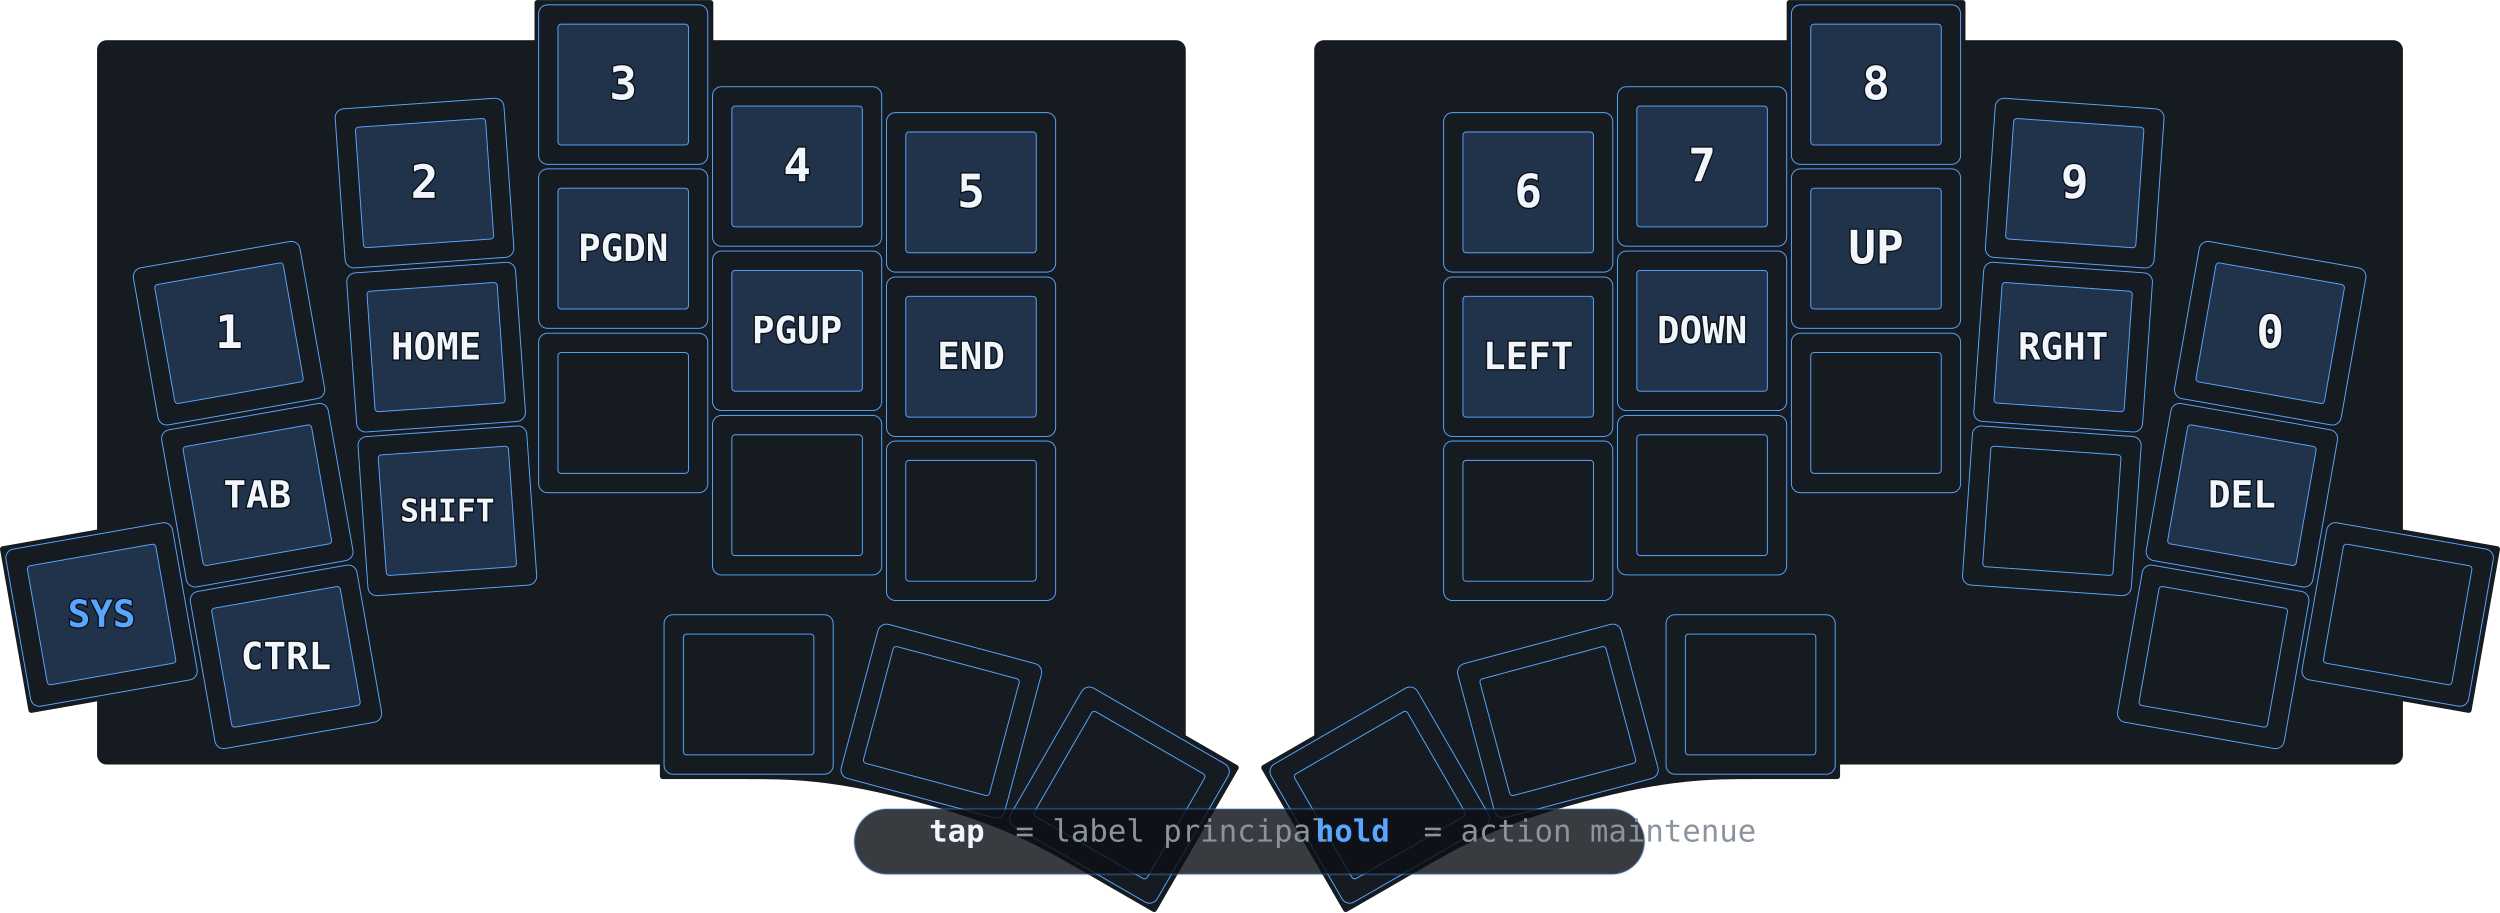
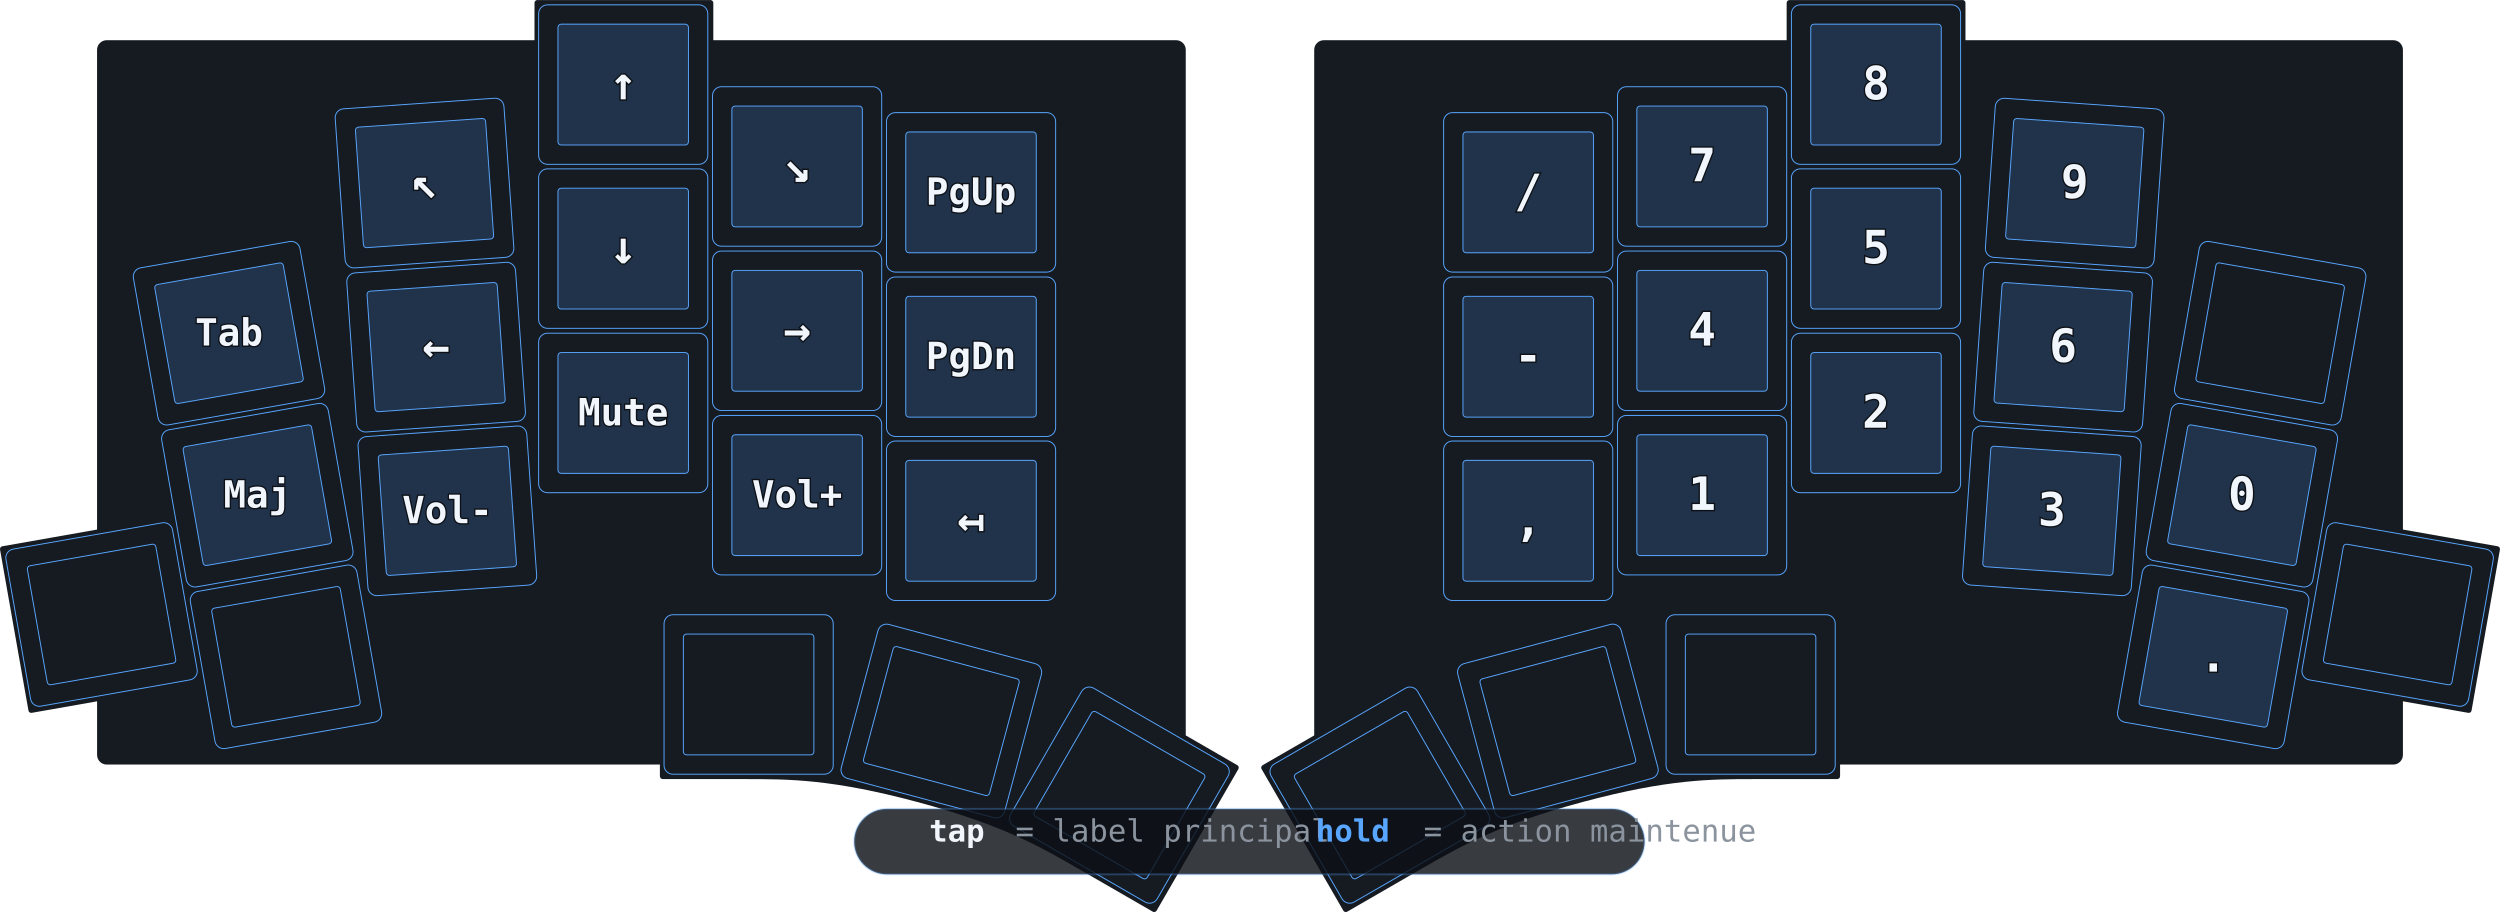
<svg xmlns="http://www.w3.org/2000/svg" width="258.64mm" height="94.36mm" viewBox="0 0 733.16 267.46">
  <defs>
    <style>
      .cls-1 {
        fill: #161b22;
      }

      .cls-2 {
        fill: none;
        stroke: #58a6ff;
        stroke-miterlimit: 10;
        stroke-width: .28px;
      }
    </style>
  </defs>
  <g id="Shape">
    <path class="cls-1" d="M.69,160.19l27.77-4.9V14.61c0-1.57,1.27-2.83,2.83-2.83h125.46V.84c0-.46,.38-.84,.84-.84h50.76c.46,0,.84,.38,.84,.84V11.78h135.72c1.57,0,2.83,1.27,2.83,2.83V215.66l15.12,8.73c.4,.23,.54,.74,.31,1.14l-23.97,41.51c-.23,.4-.74,.54-1.14,.31-2.77-1.6-13.03-7.52-21.72-12.54-11.22-6.48-22.44-12.96-47.42-19.65s-37.59-6.69-50.19-6.69c-10.77,0-21.38,0-24.37,0-.46,0-.84-.38-.84-.84v-3.42H31.3c-1.57,0-2.83-1.27-2.83-2.83v-15.72l-19.16,3.38c-.46,.08-.89-.22-.97-.68L.01,161.16c-.08-.46,.22-.89,.68-.97Z" />
    <path class="cls-1" d="M732.46,160.19l-27.77-4.9V14.61c0-1.57-1.27-2.83-2.83-2.83h-125.46V.84c0-.46-.38-.84-.84-.84h-50.76c-.46,0-.84,.38-.84,.84V11.78h-135.72c-1.57,0-2.83,1.27-2.83,2.83V215.66l-15.12,8.73c-.4,.23-.54,.74-.31,1.14l23.97,41.51c.23,.4,.74,.54,1.14,.31,2.77-1.6,13.03-7.52,21.72-12.54,11.22-6.48,22.44-12.96,47.42-19.65s37.59-6.69,50.19-6.69c10.77,0,21.38,0,24.37,0,.46,0,.84-.38,.84-.84v-3.42h162.23c1.57,0,2.83-1.27,2.83-2.83v-15.72l19.16,3.38c.46,.08,.89-.22,.97-.68l8.32-47.2c.08-.46-.22-.89-.68-.97Z" />
  </g>
  <g id="Keys_Kopie" data-name="Keys Kopie">
    <g id="Keycaps">
      <rect class="cls-2" x="259.97" y="33.02" width="49.61" height="46.77" rx="2.61" ry="2.61" />
      <rect class="cls-2" x="259.97" y="81.22" width="49.61" height="46.77" rx="2.61" ry="2.61" />
      <rect class="cls-2" x="259.97" y="129.33" width="49.61" height="46.77" rx="2.61" ry="2.61" />
      <rect class="cls-2" x="208.96" y="25.42" width="49.61" height="46.77" rx="2.61" ry="2.61" />
      <rect class="cls-2" x="208.96" y="73.62" width="49.61" height="46.77" rx="2.61" ry="2.61" />
      <rect class="cls-2" x="208.96" y="121.82" width="49.61" height="46.77" rx="2.61" ry="2.61" />
      <rect class="cls-2" x="157.96" y="1.41" width="49.61" height="46.77" rx="2.61" ry="2.61" />
      <rect class="cls-2" x="157.96" y="49.51" width="49.61" height="46.77" rx="2.61" ry="2.61" />
      <rect class="cls-2" x="157.96" y="97.71" width="49.61" height="46.77" rx="2.61" ry="2.61" />
      <rect class="cls-2" x="194.74" y="180.27" width="49.61" height="46.77" rx="2.61" ry="2.61" />
      <rect class="cls-2" x="99.69" y="30.3" width="49.61" height="46.77" rx="2.61" ry="2.61" transform="translate(-3.44 8.81) rotate(-4)" />
      <rect class="cls-2" x="103.09" y="78.41" width="49.61" height="46.77" rx="2.61" ry="2.61" transform="translate(-6.79 9.17) rotate(-4)" />
      <rect class="cls-2" x="106.39" y="126.41" width="49.61" height="46.77" rx="2.61" ry="2.61" transform="translate(-10.13 9.52) rotate(-4)" />
      <rect class="cls-2" x="42.36" y="74.32" width="49.61" height="46.77" rx="2.61" ry="2.61" transform="translate(-15.95 13.15) rotate(-10)" />
      <rect class="cls-2" x="50.66" y="121.83" width="49.61" height="46.77" rx="2.61" ry="2.61" transform="translate(-24.07 15.31) rotate(-10)" />
      <rect class="cls-2" x="59.06" y="169.23" width="49.61" height="46.77" rx="2.61" ry="2.61" transform="translate(-32.17 17.49) rotate(-10)" />
      <rect class="cls-2" x="252.67" y="186.64" width="46.77" height="49.61" rx="2.61" ry="2.61" transform="translate(.37 423.37) rotate(-75)" />
      <rect class="cls-2" x="304.89" y="208.37" width="46.77" height="49.61" rx="2.61" ry="2.61" transform="translate(-37.79 400.88) rotate(-60)" />
      <rect class="cls-2" x="4.98" y="156.81" width="49.61" height="46.77" rx="2.61" ry="2.61" transform="translate(-30.84 7.91) rotate(-10)" />
    </g>
    <g>
      <rect class="cls-2" x="265.63" y="38.69" width="38.27" height="35.43" rx=".95" ry=".95" />
      <rect class="cls-2" x="265.63" y="86.89" width="38.27" height="35.43" rx=".95" ry=".95" />
      <rect class="cls-2" x="265.63" y="135" width="38.27" height="35.43" rx=".95" ry=".95" />
      <rect class="cls-2" x="214.63" y="31.09" width="38.27" height="35.43" rx=".95" ry=".95" />
      <rect class="cls-2" x="214.63" y="79.29" width="38.27" height="35.43" rx=".95" ry=".95" />
      <rect class="cls-2" x="214.63" y="127.49" width="38.27" height="35.43" rx=".95" ry=".95" />
      <rect class="cls-2" x="163.63" y="7.08" width="38.27" height="35.43" rx=".95" ry=".95" />
      <rect class="cls-2" x="163.63" y="55.18" width="38.27" height="35.43" rx=".95" ry=".95" />
      <rect class="cls-2" x="163.63" y="103.38" width="38.27" height="35.43" rx=".95" ry=".95" />
      <rect class="cls-2" x="200.41" y="185.94" width="38.27" height="35.43" rx=".95" ry=".95" />
      <rect class="cls-2" x="105.36" y="35.97" width="38.27" height="35.43" rx=".95" ry=".95" transform="translate(-3.44 8.81) rotate(-4)" />
      <rect class="cls-2" x="108.76" y="84.07" width="38.27" height="35.43" rx=".95" ry=".95" transform="translate(-6.79 9.17) rotate(-4)" />
      <rect class="cls-2" x="112.06" y="132.08" width="38.27" height="35.43" rx=".95" ry=".95" transform="translate(-10.13 9.52) rotate(-4)" />
      <rect class="cls-2" x="48.03" y="79.99" width="38.27" height="35.43" rx=".95" ry=".95" transform="translate(-15.95 13.15) rotate(-10)" />
      <rect class="cls-2" x="56.33" y="127.5" width="38.27" height="35.43" rx=".95" ry=".95" transform="translate(-24.07 15.31) rotate(-10)" />
      <rect class="cls-2" x="64.73" y="174.9" width="38.27" height="35.43" rx=".95" ry=".95" transform="translate(-32.17 17.49) rotate(-10)" />
      <rect class="cls-2" x="258.34" y="192.31" width="35.43" height="38.27" rx=".95" ry=".95" transform="translate(.37 423.37) rotate(-75)" />
      <rect class="cls-2" x="310.56" y="214.04" width="35.43" height="38.27" rx=".95" ry=".95" transform="translate(-37.79 400.88) rotate(-60)" />
      <rect class="cls-2" x="10.65" y="162.48" width="38.27" height="35.43" rx=".95" ry=".95" transform="translate(-30.84 7.91) rotate(-10)" />
    </g>
    <g id="Keycaps-2" data-name="Keycaps">
      <rect class="cls-2" x="423.36" y="33.02" width="49.61" height="46.77" rx="2.61" ry="2.61" />
      <rect class="cls-2" x="423.36" y="81.22" width="49.61" height="46.77" rx="2.61" ry="2.61" />
      <rect class="cls-2" x="423.36" y="129.33" width="49.61" height="46.77" rx="2.61" ry="2.61" />
      <rect class="cls-2" x="474.36" y="25.42" width="49.61" height="46.77" rx="2.61" ry="2.61" />
      <rect class="cls-2" x="474.36" y="73.62" width="49.61" height="46.77" rx="2.61" ry="2.61" />
      <rect class="cls-2" x="474.36" y="121.82" width="49.61" height="46.77" rx="2.61" ry="2.61" />
      <rect class="cls-2" x="525.36" y="1.41" width="49.61" height="46.77" rx="2.61" ry="2.61" />
      <rect class="cls-2" x="525.36" y="49.51" width="49.61" height="46.77" rx="2.61" ry="2.61" />
      <rect class="cls-2" x="525.36" y="97.71" width="49.61" height="46.77" rx="2.61" ry="2.61" />
      <rect class="cls-2" x="488.59" y="180.27" width="49.61" height="46.77" rx="2.61" ry="2.61" />
      <rect class="cls-2" x="585.05" y="28.89" width="46.77" height="49.61" rx="2.61" ry="2.61" transform="translate(512.43 656.9) rotate(-86)" />
      <rect class="cls-2" x="581.65" y="76.99" width="46.77" height="49.61" rx="2.61" ry="2.61" transform="translate(461.29 698.25) rotate(-86)" />
      <rect class="cls-2" x="578.35" y="124.99" width="46.77" height="49.61" rx="2.61" ry="2.61" transform="translate(410.33 739.61) rotate(-86)" />
      <rect class="cls-2" x="642.38" y="72.9" width="46.77" height="49.61" rx="2.61" ry="2.61" transform="translate(453.94 736.4) rotate(-80)" />
      <rect class="cls-2" x="634.08" y="120.41" width="46.77" height="49.61" rx="2.61" ry="2.61" transform="translate(400.29 767.48) rotate(-80)" />
      <rect class="cls-2" x="625.68" y="167.81" width="46.77" height="49.61" rx="2.61" ry="2.61" transform="translate(346.67 798.38) rotate(-80)" />
      <rect class="cls-2" x="432.07" y="188.06" width="49.61" height="46.77" rx="2.61" ry="2.61" transform="translate(-39.16 125.45) rotate(-15)" />
      <rect class="cls-2" x="379.85" y="209.78" width="49.61" height="46.77" rx="2.61" ry="2.61" transform="translate(-62.37 233.57) rotate(-30)" />
      <rect class="cls-2" x="679.76" y="155.39" width="46.77" height="49.61" rx="2.61" ry="2.61" transform="translate(403.59 841.37) rotate(-80)" />
    </g>
    <g>
      <rect class="cls-2" x="429.03" y="38.69" width="38.27" height="35.43" rx=".95" ry=".95" />
      <rect class="cls-2" x="429.03" y="86.89" width="38.27" height="35.43" rx=".95" ry=".95" />
      <rect class="cls-2" x="429.03" y="135" width="38.27" height="35.43" rx=".95" ry=".95" />
      <rect class="cls-2" x="480.03" y="31.09" width="38.27" height="35.43" rx=".95" ry=".95" />
      <rect class="cls-2" x="480.03" y="79.29" width="38.27" height="35.43" rx=".95" ry=".95" />
      <rect class="cls-2" x="480.03" y="127.49" width="38.27" height="35.43" rx=".95" ry=".95" />
      <rect class="cls-2" x="531.03" y="7.08" width="38.27" height="35.43" rx=".95" ry=".95" />
      <rect class="cls-2" x="531.03" y="55.18" width="38.27" height="35.43" rx=".95" ry=".95" />
      <rect class="cls-2" x="531.03" y="103.38" width="38.27" height="35.43" rx=".95" ry=".95" />
      <rect class="cls-2" x="494.25" y="185.94" width="38.27" height="35.43" rx=".95" ry=".95" />
      <rect class="cls-2" x="590.72" y="34.56" width="35.43" height="38.27" rx=".95" ry=".95" transform="translate(512.44 656.9) rotate(-86)" />
      <rect class="cls-2" x="587.32" y="82.66" width="35.43" height="38.27" rx=".95" ry=".95" transform="translate(461.29 698.25) rotate(-86)" />
      <rect class="cls-2" x="584.02" y="130.66" width="35.43" height="38.27" rx=".95" ry=".95" transform="translate(410.33 739.61) rotate(-86)" />
      <rect class="cls-2" x="648.05" y="78.57" width="35.43" height="38.27" rx=".95" ry=".95" transform="translate(453.93 736.39) rotate(-80)" />
      <rect class="cls-2" x="639.75" y="126.08" width="35.43" height="38.27" rx=".95" ry=".95" transform="translate(400.29 767.47) rotate(-80)" />
      <rect class="cls-2" x="631.35" y="173.48" width="35.43" height="38.27" rx=".95" ry=".95" transform="translate(346.67 798.37) rotate(-80)" />
      <rect class="cls-2" x="437.73" y="193.73" width="38.27" height="35.43" rx=".95" ry=".95" transform="translate(-39.16 125.46) rotate(-15)" />
      <rect class="cls-2" x="385.52" y="215.45" width="38.27" height="35.43" rx=".95" ry=".95" transform="translate(-62.37 233.57) rotate(-30)" />
      <rect class="cls-2" x="685.43" y="161.06" width="35.43" height="38.27" rx=".95" ry=".95" transform="translate(403.59 841.37) rotate(-80)" />
    </g>
  </g>
  <g id="Readme_Overlay_nav">
    <rect x="265.63" y="38.69" width="38.27" height="35.43" rx=".95" ry=".95" fill="#58a6ff" fill-opacity="0.18" stroke="none" />
-     <text x="284.77" y="56.91" fill="#f0f6fc" font-family="'DejaVu Sans Mono', 'SFMono-Regular', Consolas, monospace" font-size="13.5" font-weight="700" text-anchor="middle" dominant-baseline="middle" stroke="#0d1117" stroke-width=".8" paint-order="stroke fill">5</text>
+     <text x="284.77" y="56.91" fill="#f0f6fc" font-family="'DejaVu Sans Mono', 'SFMono-Regular', Consolas, monospace" font-size="11" font-weight="700" text-anchor="middle" dominant-baseline="middle" stroke="#0d1117" stroke-width=".8" paint-order="stroke fill">PgUp</text>
    <rect x="265.63" y="86.89" width="38.27" height="35.43" rx=".95" ry=".95" fill="#58a6ff" fill-opacity="0.18" stroke="none" />
-     <text x="284.77" y="105.11" fill="#f0f6fc" font-family="'DejaVu Sans Mono', 'SFMono-Regular', Consolas, monospace" font-size="11" font-weight="700" text-anchor="middle" dominant-baseline="middle" stroke="#0d1117" stroke-width=".8" paint-order="stroke fill">END</text>
+     <text x="284.77" y="105.11" fill="#f0f6fc" font-family="'DejaVu Sans Mono', 'SFMono-Regular', Consolas, monospace" font-size="11" font-weight="700" text-anchor="middle" dominant-baseline="middle" stroke="#0d1117" stroke-width=".8" paint-order="stroke fill">PgDn</text>
+     <rect x="265.63" y="135" width="38.27" height="35.43" rx=".95" ry=".95" fill="#58a6ff" fill-opacity="0.18" stroke="none" />
+     <text x="284.77" y="153.22" fill="#f0f6fc" font-family="'DejaVu Sans Mono', 'SFMono-Regular', Consolas, monospace" font-size="13.5" font-weight="700" text-anchor="middle" dominant-baseline="middle" stroke="#0d1117" stroke-width=".8" paint-order="stroke fill">↤</text>
    <rect x="214.63" y="31.09" width="38.27" height="35.43" rx=".95" ry=".95" fill="#58a6ff" fill-opacity="0.18" stroke="none" />
-     <text x="233.77" y="49.31" fill="#f0f6fc" font-family="'DejaVu Sans Mono', 'SFMono-Regular', Consolas, monospace" font-size="13.5" font-weight="700" text-anchor="middle" dominant-baseline="middle" stroke="#0d1117" stroke-width=".8" paint-order="stroke fill">4</text>
+     <text x="233.77" y="49.31" fill="#f0f6fc" font-family="'DejaVu Sans Mono', 'SFMono-Regular', Consolas, monospace" font-size="13.5" font-weight="700" text-anchor="middle" dominant-baseline="middle" stroke="#0d1117" stroke-width=".8" paint-order="stroke fill">↘</text>
    <rect x="214.63" y="79.29" width="38.27" height="35.43" rx=".95" ry=".95" fill="#58a6ff" fill-opacity="0.18" stroke="none" />
-     <text x="233.77" y="97.51" fill="#f0f6fc" font-family="'DejaVu Sans Mono', 'SFMono-Regular', Consolas, monospace" font-size="11" font-weight="700" text-anchor="middle" dominant-baseline="middle" stroke="#0d1117" stroke-width=".8" paint-order="stroke fill">PGUP</text>
+     <text x="233.77" y="97.51" fill="#f0f6fc" font-family="'DejaVu Sans Mono', 'SFMono-Regular', Consolas, monospace" font-size="13.5" font-weight="700" text-anchor="middle" dominant-baseline="middle" stroke="#0d1117" stroke-width=".8" paint-order="stroke fill">→</text>
+     <rect x="214.63" y="127.49" width="38.27" height="35.43" rx=".95" ry=".95" fill="#58a6ff" fill-opacity="0.18" stroke="none" />
+     <text x="233.77" y="145.71" fill="#f0f6fc" font-family="'DejaVu Sans Mono', 'SFMono-Regular', Consolas, monospace" font-size="11" font-weight="700" text-anchor="middle" dominant-baseline="middle" stroke="#0d1117" stroke-width=".8" paint-order="stroke fill">Vol+</text>
    <rect x="163.63" y="7.08" width="38.27" height="35.43" rx=".95" ry=".95" fill="#58a6ff" fill-opacity="0.18" stroke="none" />
-     <text x="182.77" y="25.3" fill="#f0f6fc" font-family="'DejaVu Sans Mono', 'SFMono-Regular', Consolas, monospace" font-size="13.5" font-weight="700" text-anchor="middle" dominant-baseline="middle" stroke="#0d1117" stroke-width=".8" paint-order="stroke fill">3</text>
+     <text x="182.77" y="25.3" fill="#f0f6fc" font-family="'DejaVu Sans Mono', 'SFMono-Regular', Consolas, monospace" font-size="13.5" font-weight="700" text-anchor="middle" dominant-baseline="middle" stroke="#0d1117" stroke-width=".8" paint-order="stroke fill">↑</text>
    <rect x="163.63" y="55.18" width="38.27" height="35.43" rx=".95" ry=".95" fill="#58a6ff" fill-opacity="0.18" stroke="none" />
-     <text x="182.77" y="73.4" fill="#f0f6fc" font-family="'DejaVu Sans Mono', 'SFMono-Regular', Consolas, monospace" font-size="11" font-weight="700" text-anchor="middle" dominant-baseline="middle" stroke="#0d1117" stroke-width=".8" paint-order="stroke fill">PGDN</text>
+     <text x="182.77" y="73.4" fill="#f0f6fc" font-family="'DejaVu Sans Mono', 'SFMono-Regular', Consolas, monospace" font-size="13.5" font-weight="700" text-anchor="middle" dominant-baseline="middle" stroke="#0d1117" stroke-width=".8" paint-order="stroke fill">↓</text>
+     <rect x="163.63" y="103.38" width="38.27" height="35.43" rx=".95" ry=".95" fill="#58a6ff" fill-opacity="0.18" stroke="none" />
+     <text x="182.77" y="121.6" fill="#f0f6fc" font-family="'DejaVu Sans Mono', 'SFMono-Regular', Consolas, monospace" font-size="11" font-weight="700" text-anchor="middle" dominant-baseline="middle" stroke="#0d1117" stroke-width=".8" paint-order="stroke fill">Mute</text>
    <rect x="105.36" y="35.97" width="38.27" height="35.43" rx=".95" ry=".95" transform="translate(-3.44 8.81) rotate(-4)" fill="#58a6ff" fill-opacity="0.18" stroke="none" />
-     <text x="124.5" y="54.19" fill="#f0f6fc" font-family="'DejaVu Sans Mono', 'SFMono-Regular', Consolas, monospace" font-size="13.5" font-weight="700" text-anchor="middle" dominant-baseline="middle" stroke="#0d1117" stroke-width=".8" paint-order="stroke fill">2</text>
+     <text x="124.5" y="54.19" fill="#f0f6fc" font-family="'DejaVu Sans Mono', 'SFMono-Regular', Consolas, monospace" font-size="13.5" font-weight="700" text-anchor="middle" dominant-baseline="middle" stroke="#0d1117" stroke-width=".8" paint-order="stroke fill">↖</text>
    <rect x="108.76" y="84.07" width="38.27" height="35.43" rx=".95" ry=".95" transform="translate(-6.79 9.17) rotate(-4)" fill="#58a6ff" fill-opacity="0.18" stroke="none" />
-     <text x="127.9" y="102.29" fill="#f0f6fc" font-family="'DejaVu Sans Mono', 'SFMono-Regular', Consolas, monospace" font-size="11" font-weight="700" text-anchor="middle" dominant-baseline="middle" stroke="#0d1117" stroke-width=".8" paint-order="stroke fill">HOME</text>
+     <text x="127.9" y="102.29" fill="#f0f6fc" font-family="'DejaVu Sans Mono', 'SFMono-Regular', Consolas, monospace" font-size="13.5" font-weight="700" text-anchor="middle" dominant-baseline="middle" stroke="#0d1117" stroke-width=".8" paint-order="stroke fill">←</text>
    <rect x="112.06" y="132.08" width="38.27" height="35.43" rx=".95" ry=".95" transform="translate(-10.13 9.52) rotate(-4)" fill="#58a6ff" fill-opacity="0.18" stroke="none" />
-     <text x="131.2" y="150.3" fill="#f0f6fc" font-family="'DejaVu Sans Mono', 'SFMono-Regular', Consolas, monospace" font-size="9.2" font-weight="700" text-anchor="middle" dominant-baseline="middle" stroke="#0d1117" stroke-width=".8" paint-order="stroke fill">SHIFT</text>
+     <text x="131.2" y="150.3" fill="#f0f6fc" font-family="'DejaVu Sans Mono', 'SFMono-Regular', Consolas, monospace" font-size="11" font-weight="700" text-anchor="middle" dominant-baseline="middle" stroke="#0d1117" stroke-width=".8" paint-order="stroke fill">Vol-</text>
    <rect x="48.03" y="79.99" width="38.27" height="35.43" rx=".95" ry=".95" transform="translate(-15.95 13.15) rotate(-10)" fill="#58a6ff" fill-opacity="0.18" stroke="none" />
-     <text x="67.17" y="98.21" fill="#f0f6fc" font-family="'DejaVu Sans Mono', 'SFMono-Regular', Consolas, monospace" font-size="13.5" font-weight="700" text-anchor="middle" dominant-baseline="middle" stroke="#0d1117" stroke-width=".8" paint-order="stroke fill">1</text>
+     <text x="67.17" y="98.21" fill="#f0f6fc" font-family="'DejaVu Sans Mono', 'SFMono-Regular', Consolas, monospace" font-size="11" font-weight="700" text-anchor="middle" dominant-baseline="middle" stroke="#0d1117" stroke-width=".8" paint-order="stroke fill">Tab</text>
    <rect x="56.33" y="127.5" width="38.27" height="35.43" rx=".95" ry=".95" transform="translate(-24.07 15.31) rotate(-10)" fill="#58a6ff" fill-opacity="0.18" stroke="none" />
-     <text x="75.47" y="145.72" fill="#f0f6fc" font-family="'DejaVu Sans Mono', 'SFMono-Regular', Consolas, monospace" font-size="11" font-weight="700" text-anchor="middle" dominant-baseline="middle" stroke="#0d1117" stroke-width=".8" paint-order="stroke fill">TAB</text>
-     <rect x="64.73" y="174.9" width="38.27" height="35.43" rx=".95" ry=".95" transform="translate(-32.17 17.49) rotate(-10)" fill="#58a6ff" fill-opacity="0.18" stroke="none" />
-     <text x="83.87" y="193.12" fill="#f0f6fc" font-family="'DejaVu Sans Mono', 'SFMono-Regular', Consolas, monospace" font-size="11" font-weight="700" text-anchor="middle" dominant-baseline="middle" stroke="#0d1117" stroke-width=".8" paint-order="stroke fill">CTRL</text>
-     <rect x="10.65" y="162.48" width="38.27" height="35.43" rx=".95" ry=".95" transform="translate(-30.84 7.91) rotate(-10)" fill="#58a6ff" fill-opacity="0.18" stroke="none" />
-     <text x="29.79" y="180.7" fill="#58a6ff" font-family="'DejaVu Sans Mono', 'SFMono-Regular', Consolas, monospace" font-size="11" font-weight="700" text-anchor="middle" dominant-baseline="middle" stroke="#0d1117" stroke-width=".8" paint-order="stroke fill">SYS</text>
+     <text x="75.47" y="145.72" fill="#f0f6fc" font-family="'DejaVu Sans Mono', 'SFMono-Regular', Consolas, monospace" font-size="11" font-weight="700" text-anchor="middle" dominant-baseline="middle" stroke="#0d1117" stroke-width=".8" paint-order="stroke fill">Maj</text>
    <rect x="429.03" y="38.69" width="38.27" height="35.43" rx=".95" ry=".95" fill="#58a6ff" fill-opacity="0.18" stroke="none" />
-     <text x="448.17" y="56.91" fill="#f0f6fc" font-family="'DejaVu Sans Mono', 'SFMono-Regular', Consolas, monospace" font-size="13.5" font-weight="700" text-anchor="middle" dominant-baseline="middle" stroke="#0d1117" stroke-width=".8" paint-order="stroke fill">6</text>
+     <text x="448.17" y="56.91" fill="#f0f6fc" font-family="'DejaVu Sans Mono', 'SFMono-Regular', Consolas, monospace" font-size="13.5" font-weight="700" text-anchor="middle" dominant-baseline="middle" stroke="#0d1117" stroke-width=".8" paint-order="stroke fill">/</text>
    <rect x="429.03" y="86.89" width="38.27" height="35.43" rx=".95" ry=".95" fill="#58a6ff" fill-opacity="0.18" stroke="none" />
-     <text x="448.17" y="105.11" fill="#f0f6fc" font-family="'DejaVu Sans Mono', 'SFMono-Regular', Consolas, monospace" font-size="11" font-weight="700" text-anchor="middle" dominant-baseline="middle" stroke="#0d1117" stroke-width=".8" paint-order="stroke fill">LEFT</text>
+     <text x="448.17" y="105.11" fill="#f0f6fc" font-family="'DejaVu Sans Mono', 'SFMono-Regular', Consolas, monospace" font-size="13.5" font-weight="700" text-anchor="middle" dominant-baseline="middle" stroke="#0d1117" stroke-width=".8" paint-order="stroke fill">-</text>
+     <rect x="429.03" y="135" width="38.27" height="35.43" rx=".95" ry=".95" fill="#58a6ff" fill-opacity="0.18" stroke="none" />
+     <text x="448.17" y="153.22" fill="#f0f6fc" font-family="'DejaVu Sans Mono', 'SFMono-Regular', Consolas, monospace" font-size="13.5" font-weight="700" text-anchor="middle" dominant-baseline="middle" stroke="#0d1117" stroke-width=".8" paint-order="stroke fill">,</text>
    <rect x="480.03" y="31.09" width="38.27" height="35.43" rx=".95" ry=".95" fill="#58a6ff" fill-opacity="0.18" stroke="none" />
    <text x="499.17" y="49.31" fill="#f0f6fc" font-family="'DejaVu Sans Mono', 'SFMono-Regular', Consolas, monospace" font-size="13.5" font-weight="700" text-anchor="middle" dominant-baseline="middle" stroke="#0d1117" stroke-width=".8" paint-order="stroke fill">7</text>
    <rect x="480.03" y="79.29" width="38.27" height="35.43" rx=".95" ry=".95" fill="#58a6ff" fill-opacity="0.18" stroke="none" />
-     <text x="499.17" y="97.51" fill="#f0f6fc" font-family="'DejaVu Sans Mono', 'SFMono-Regular', Consolas, monospace" font-size="11" font-weight="700" text-anchor="middle" dominant-baseline="middle" stroke="#0d1117" stroke-width=".8" paint-order="stroke fill">DOWN</text>
+     <text x="499.17" y="97.51" fill="#f0f6fc" font-family="'DejaVu Sans Mono', 'SFMono-Regular', Consolas, monospace" font-size="13.5" font-weight="700" text-anchor="middle" dominant-baseline="middle" stroke="#0d1117" stroke-width=".8" paint-order="stroke fill">4</text>
+     <rect x="480.03" y="127.49" width="38.27" height="35.43" rx=".95" ry=".95" fill="#58a6ff" fill-opacity="0.18" stroke="none" />
+     <text x="499.17" y="145.71" fill="#f0f6fc" font-family="'DejaVu Sans Mono', 'SFMono-Regular', Consolas, monospace" font-size="13.5" font-weight="700" text-anchor="middle" dominant-baseline="middle" stroke="#0d1117" stroke-width=".8" paint-order="stroke fill">1</text>
    <rect x="531.03" y="7.08" width="38.27" height="35.43" rx=".95" ry=".95" fill="#58a6ff" fill-opacity="0.18" stroke="none" />
    <text x="550.17" y="25.3" fill="#f0f6fc" font-family="'DejaVu Sans Mono', 'SFMono-Regular', Consolas, monospace" font-size="13.5" font-weight="700" text-anchor="middle" dominant-baseline="middle" stroke="#0d1117" stroke-width=".8" paint-order="stroke fill">8</text>
    <rect x="531.03" y="55.18" width="38.27" height="35.43" rx=".95" ry=".95" fill="#58a6ff" fill-opacity="0.18" stroke="none" />
-     <text x="550.17" y="73.4" fill="#f0f6fc" font-family="'DejaVu Sans Mono', 'SFMono-Regular', Consolas, monospace" font-size="13.5" font-weight="700" text-anchor="middle" dominant-baseline="middle" stroke="#0d1117" stroke-width=".8" paint-order="stroke fill">UP</text>
+     <text x="550.17" y="73.4" fill="#f0f6fc" font-family="'DejaVu Sans Mono', 'SFMono-Regular', Consolas, monospace" font-size="13.5" font-weight="700" text-anchor="middle" dominant-baseline="middle" stroke="#0d1117" stroke-width=".8" paint-order="stroke fill">5</text>
+     <rect x="531.03" y="103.38" width="38.27" height="35.43" rx=".95" ry=".95" fill="#58a6ff" fill-opacity="0.18" stroke="none" />
+     <text x="550.17" y="121.6" fill="#f0f6fc" font-family="'DejaVu Sans Mono', 'SFMono-Regular', Consolas, monospace" font-size="13.5" font-weight="700" text-anchor="middle" dominant-baseline="middle" stroke="#0d1117" stroke-width=".8" paint-order="stroke fill">2</text>
    <rect x="590.72" y="34.56" width="35.43" height="38.27" rx=".95" ry=".95" transform="translate(512.44 656.9) rotate(-86)" fill="#58a6ff" fill-opacity="0.18" stroke="none" />
    <text x="608.44" y="54.2" fill="#f0f6fc" font-family="'DejaVu Sans Mono', 'SFMono-Regular', Consolas, monospace" font-size="13.5" font-weight="700" text-anchor="middle" dominant-baseline="middle" stroke="#0d1117" stroke-width=".8" paint-order="stroke fill">9</text>
    <rect x="587.32" y="82.66" width="35.43" height="38.27" rx=".95" ry=".95" transform="translate(461.29 698.25) rotate(-86)" fill="#58a6ff" fill-opacity="0.18" stroke="none" />
-     <text x="605.04" y="102.3" fill="#f0f6fc" font-family="'DejaVu Sans Mono', 'SFMono-Regular', Consolas, monospace" font-size="11" font-weight="700" text-anchor="middle" dominant-baseline="middle" stroke="#0d1117" stroke-width=".8" paint-order="stroke fill">RGHT</text>
-     <rect x="648.05" y="78.57" width="35.43" height="38.27" rx=".95" ry=".95" transform="translate(453.93 736.39) rotate(-80)" fill="#58a6ff" fill-opacity="0.18" stroke="none" />
-     <text x="665.77" y="98.21" fill="#f0f6fc" font-family="'DejaVu Sans Mono', 'SFMono-Regular', Consolas, monospace" font-size="13.5" font-weight="700" text-anchor="middle" dominant-baseline="middle" stroke="#0d1117" stroke-width=".8" paint-order="stroke fill">0</text>
+     <text x="605.04" y="102.3" fill="#f0f6fc" font-family="'DejaVu Sans Mono', 'SFMono-Regular', Consolas, monospace" font-size="13.5" font-weight="700" text-anchor="middle" dominant-baseline="middle" stroke="#0d1117" stroke-width=".8" paint-order="stroke fill">6</text>
+     <rect x="584.02" y="130.66" width="35.43" height="38.27" rx=".95" ry=".95" transform="translate(410.33 739.61) rotate(-86)" fill="#58a6ff" fill-opacity="0.18" stroke="none" />
+     <text x="601.74" y="150.3" fill="#f0f6fc" font-family="'DejaVu Sans Mono', 'SFMono-Regular', Consolas, monospace" font-size="13.5" font-weight="700" text-anchor="middle" dominant-baseline="middle" stroke="#0d1117" stroke-width=".8" paint-order="stroke fill">3</text>
    <rect x="639.75" y="126.08" width="35.43" height="38.27" rx=".95" ry=".95" transform="translate(400.29 767.47) rotate(-80)" fill="#58a6ff" fill-opacity="0.18" stroke="none" />
-     <text x="657.47" y="145.72" fill="#f0f6fc" font-family="'DejaVu Sans Mono', 'SFMono-Regular', Consolas, monospace" font-size="11" font-weight="700" text-anchor="middle" dominant-baseline="middle" stroke="#0d1117" stroke-width=".8" paint-order="stroke fill">DEL</text>
+     <text x="657.47" y="145.72" fill="#f0f6fc" font-family="'DejaVu Sans Mono', 'SFMono-Regular', Consolas, monospace" font-size="13.5" font-weight="700" text-anchor="middle" dominant-baseline="middle" stroke="#0d1117" stroke-width=".8" paint-order="stroke fill">0</text>
+     <rect x="631.35" y="173.48" width="35.43" height="38.27" rx=".95" ry=".95" transform="translate(346.67 798.37) rotate(-80)" fill="#58a6ff" fill-opacity="0.18" stroke="none" />
+     <text x="649.07" y="193.12" fill="#f0f6fc" font-family="'DejaVu Sans Mono', 'SFMono-Regular', Consolas, monospace" font-size="13.5" font-weight="700" text-anchor="middle" dominant-baseline="middle" stroke="#0d1117" stroke-width=".8" paint-order="stroke fill">.</text>
  </g>
  <g id="Readme_Legend">
    <rect x="250.5" y="237.2" width="231.8" height="19.2" rx="9.6" ry="9.6" fill="#0d1117" fill-opacity=".82" stroke="#58a6ff" stroke-opacity=".28" stroke-width=".6" />
    <text x="272.5" y="246.8" fill="#f0f6fc" font-family="'DejaVu Sans Mono', 'SFMono-Regular', Consolas, monospace" font-size="9" font-weight="700">tap</text>
    <text x="297.8" y="246.8" fill="#8b949e" font-family="'DejaVu Sans Mono', 'SFMono-Regular', Consolas, monospace" font-size="9">= label principal</text>
    <text x="385.9" y="246.8" fill="#58a6ff" font-family="'DejaVu Sans Mono', 'SFMono-Regular', Consolas, monospace" font-size="9" font-weight="700">hold</text>
    <text x="417.5" y="246.8" fill="#8b949e" font-family="'DejaVu Sans Mono', 'SFMono-Regular', Consolas, monospace" font-size="9">= action maintenue</text>
  </g>
</svg>
